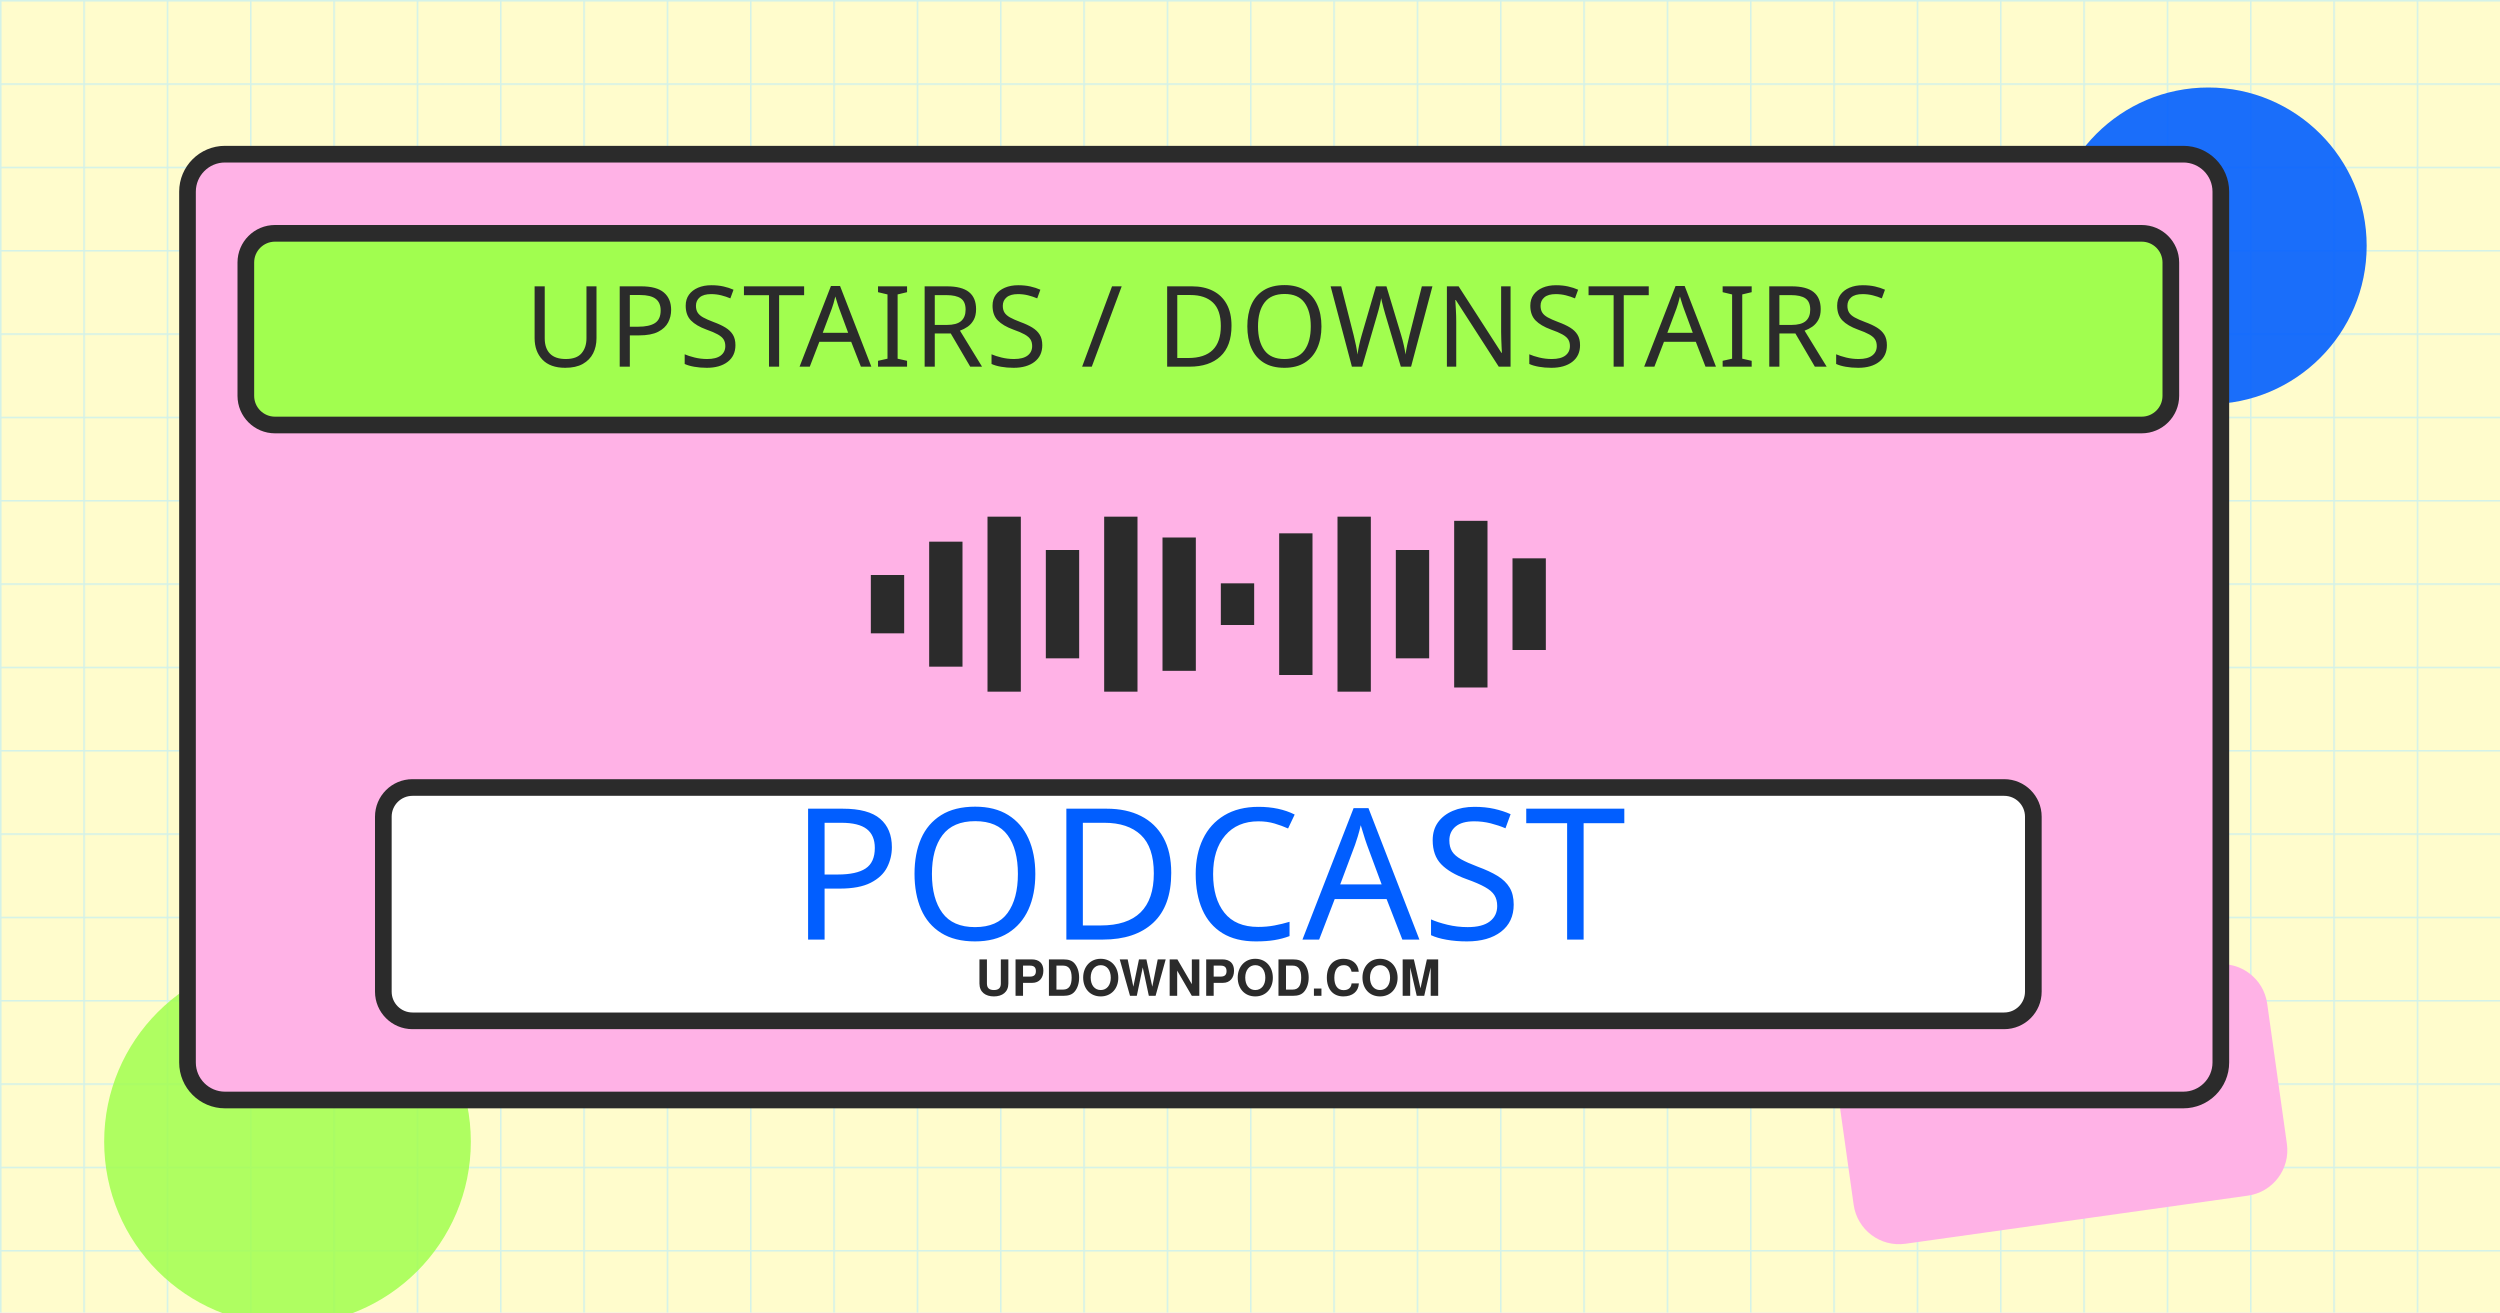
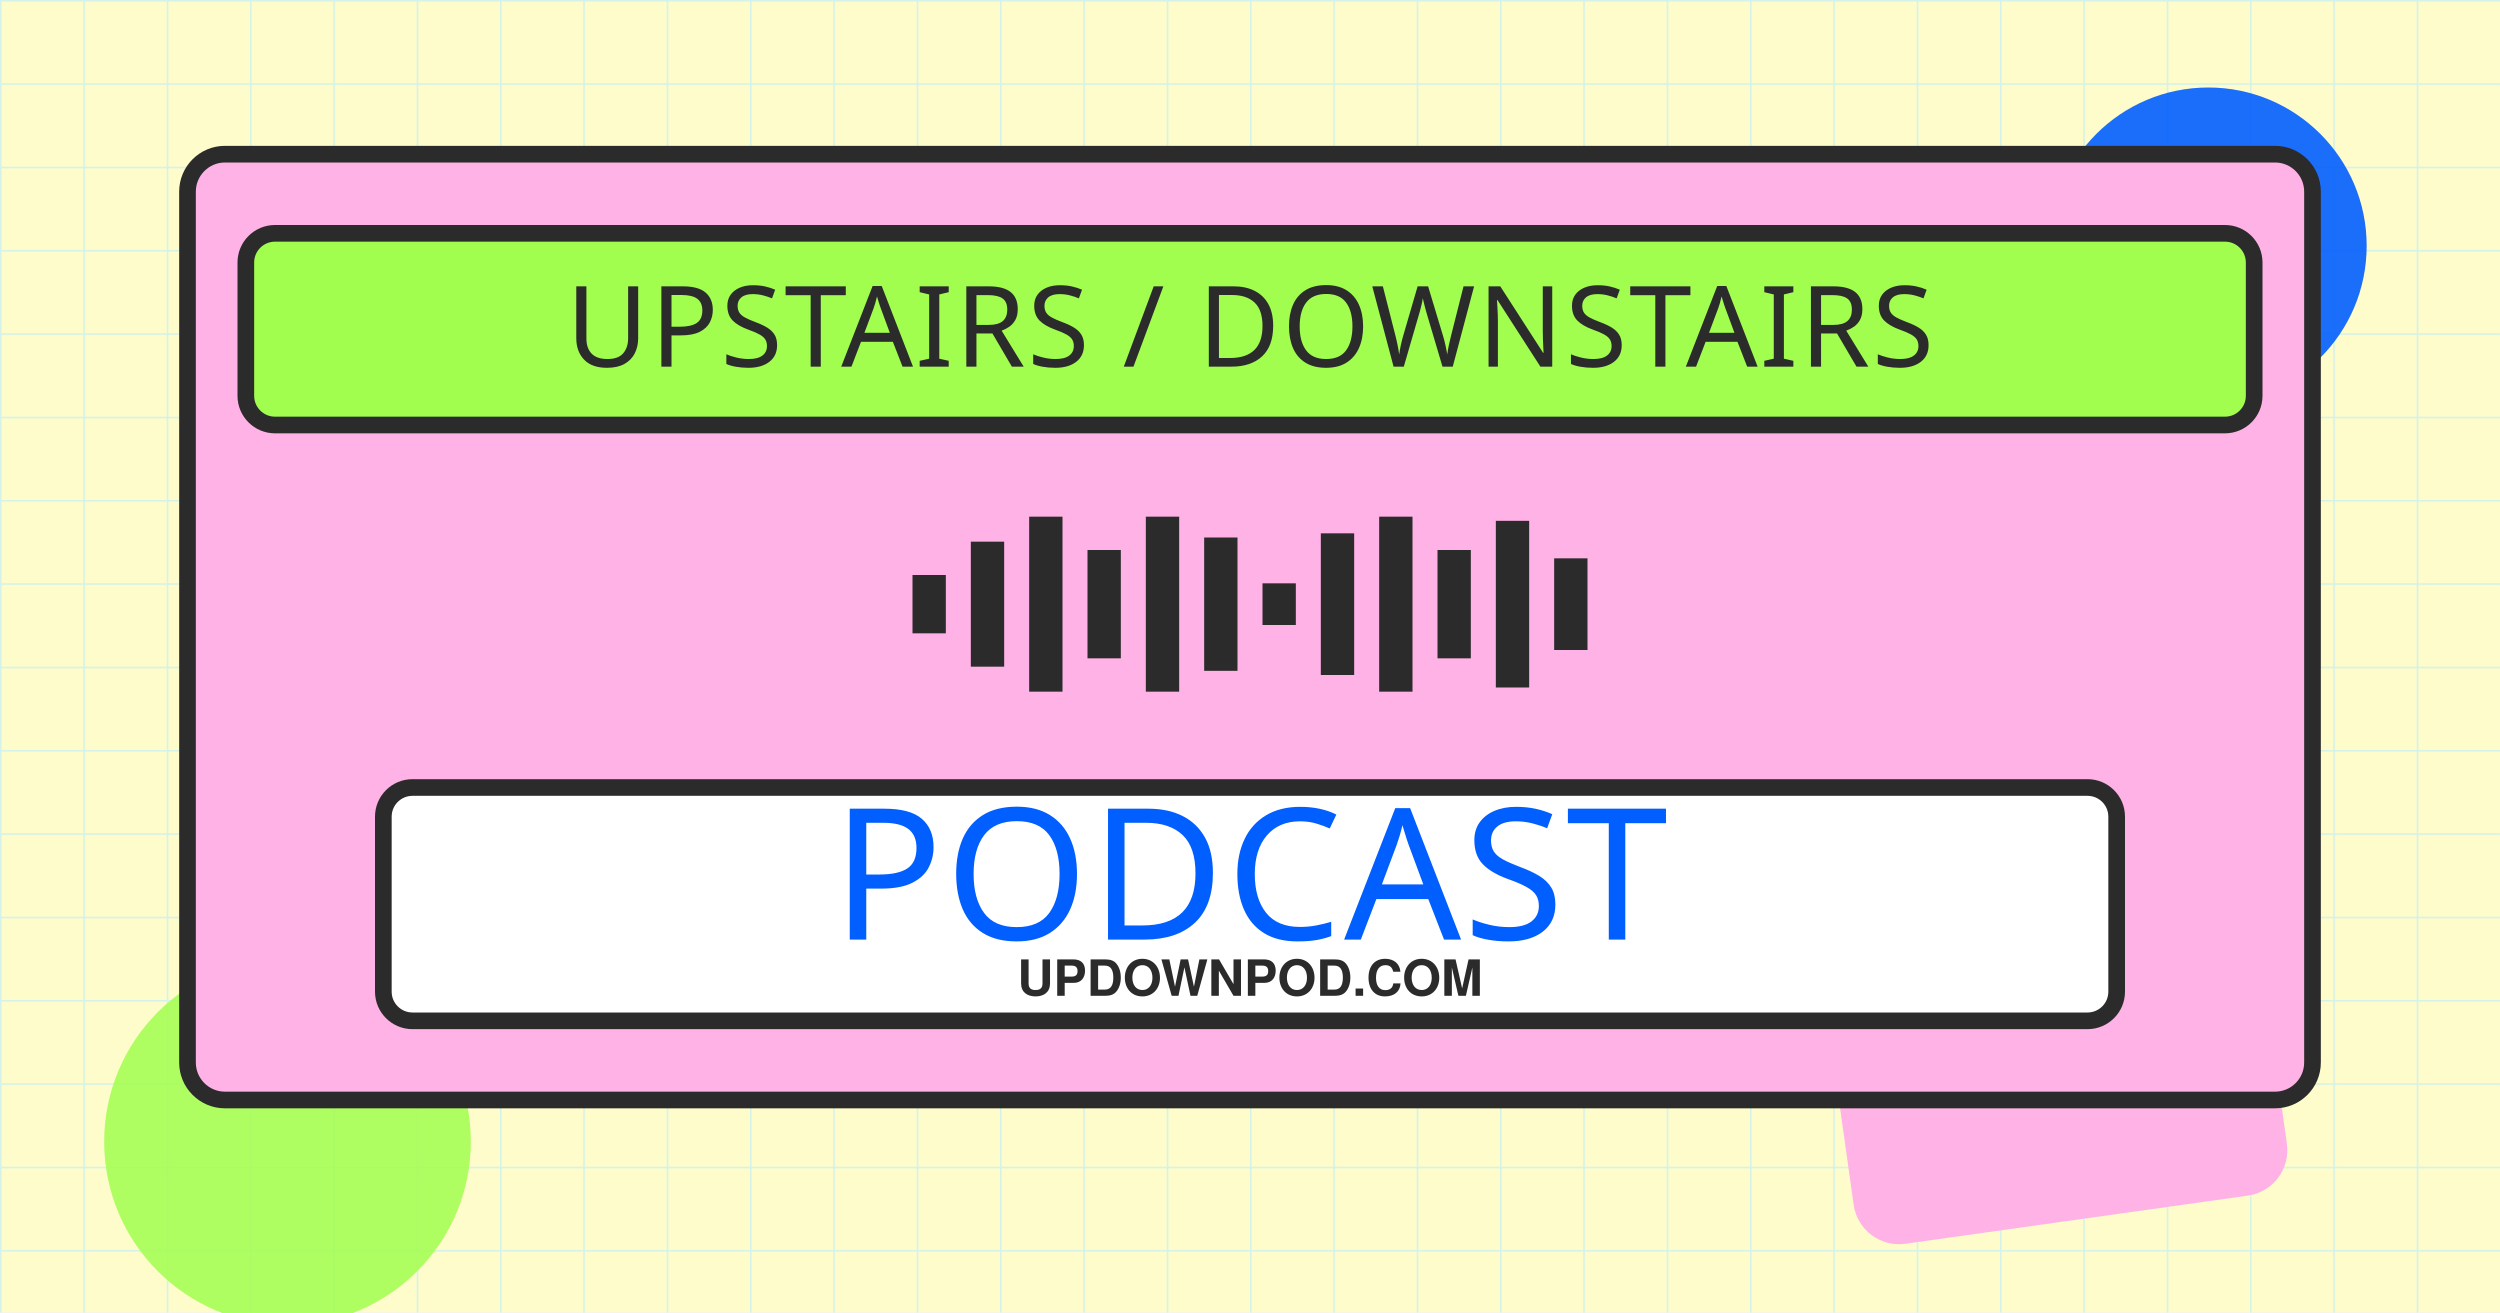
<svg xmlns="http://www.w3.org/2000/svg" width="1200" height="630" viewBox="0 0 1200 630" role="img" aria-label="Upstairs Downstairs Podcast social image">
  <defs>
    <style>
      .graphite { fill: #2b2b2b; }
      .cream { fill: #fffccc; }
      .green { fill: #a1fe4f; }
      .blush { fill: #ffb2e6; }
      .blue { fill: #015eff; }
      .white { fill: #ffffff; }
      .stroke-graphite { stroke: #2b2b2b; stroke-width: 8; }
      .title {
        font-family: "Jersey 15", "Bungee", "Impact", "Arial Black", sans-serif;
        font-weight: 400;
        letter-spacing: 1px;
      }
      .sans {
        font-family: "Helvetica Neue", "Avenir Next", "Segoe UI", sans-serif;
      }
    </style>
    <pattern id="grid" width="40" height="40" patternUnits="userSpaceOnUse">
      <path d="M 40 0 L 0 0 0 40" fill="none" stroke="#b1e9ff" stroke-width="1.5" />
    </pattern>
  </defs>
  <rect x="0" y="0" width="1200" height="630" class="cream" />
  <rect x="0" y="0" width="1200" height="630" fill="url(#grid)" opacity="0.55" />
  <circle cx="1060" cy="118" r="76" class="blue" opacity="0.9" />
  <circle cx="138" cy="548" r="88" class="green" opacity="0.85" />
  <rect x="884" y="474" width="210" height="112" rx="22" class="blush" transform="rotate(-8 989 530)" />
-   <rect x="90" y="74" width="976" height="454" rx="18" class="blush stroke-graphite" />
-   <rect x="118" y="112" width="924" height="92" rx="14" class="green stroke-graphite" />
-   <text x="580" y="176" text-anchor="middle" class="title graphite" font-size="54">
+   <rect x="90" y="74" width="1020" height="454" rx="18" class="blush stroke-graphite" />
+   <rect x="118" y="112" width="964" height="92" rx="14" class="green stroke-graphite" />
+   <text x="600" y="176" text-anchor="middle" class="title graphite" font-size="54">
    UPSTAIRS / DOWNSTAIRS
  </text>
-   <g transform="translate(418 248)">
+   <g transform="translate(438 248)">
    <rect x="0" y="28" width="16" height="28" class="graphite" />
    <rect x="28" y="12" width="16" height="60" class="graphite" />
    <rect x="56" y="0" width="16" height="84" class="graphite" />
    <rect x="84" y="16" width="16" height="52" class="graphite" />
    <rect x="112" y="0" width="16" height="84" class="graphite" />
    <rect x="140" y="10" width="16" height="64" class="graphite" />
    <rect x="168" y="32" width="16" height="20" class="graphite" />
    <rect x="196" y="8" width="16" height="68" class="graphite" />
    <rect x="224" y="0" width="16" height="84" class="graphite" />
    <rect x="252" y="16" width="16" height="52" class="graphite" />
    <rect x="280" y="2" width="16" height="80" class="graphite" />
    <rect x="308" y="20" width="16" height="44" class="graphite" />
  </g>
-   <rect x="184" y="378" width="792" height="112" rx="14" class="white stroke-graphite" />
-   <text x="580" y="451" text-anchor="middle" class="title blue" font-size="88">PODCAST</text>
-   <text x="580" y="478" text-anchor="middle" class="sans graphite" font-size="24" font-weight="800">
+   <rect x="184" y="378" width="832" height="112" rx="14" class="white stroke-graphite" />
+   <text x="600" y="451" text-anchor="middle" class="title blue" font-size="88">PODCAST</text>
+   <text x="600" y="478" text-anchor="middle" class="sans graphite" font-size="24" font-weight="800">
    UPDOWNPOD.COM
  </text>
</svg>
